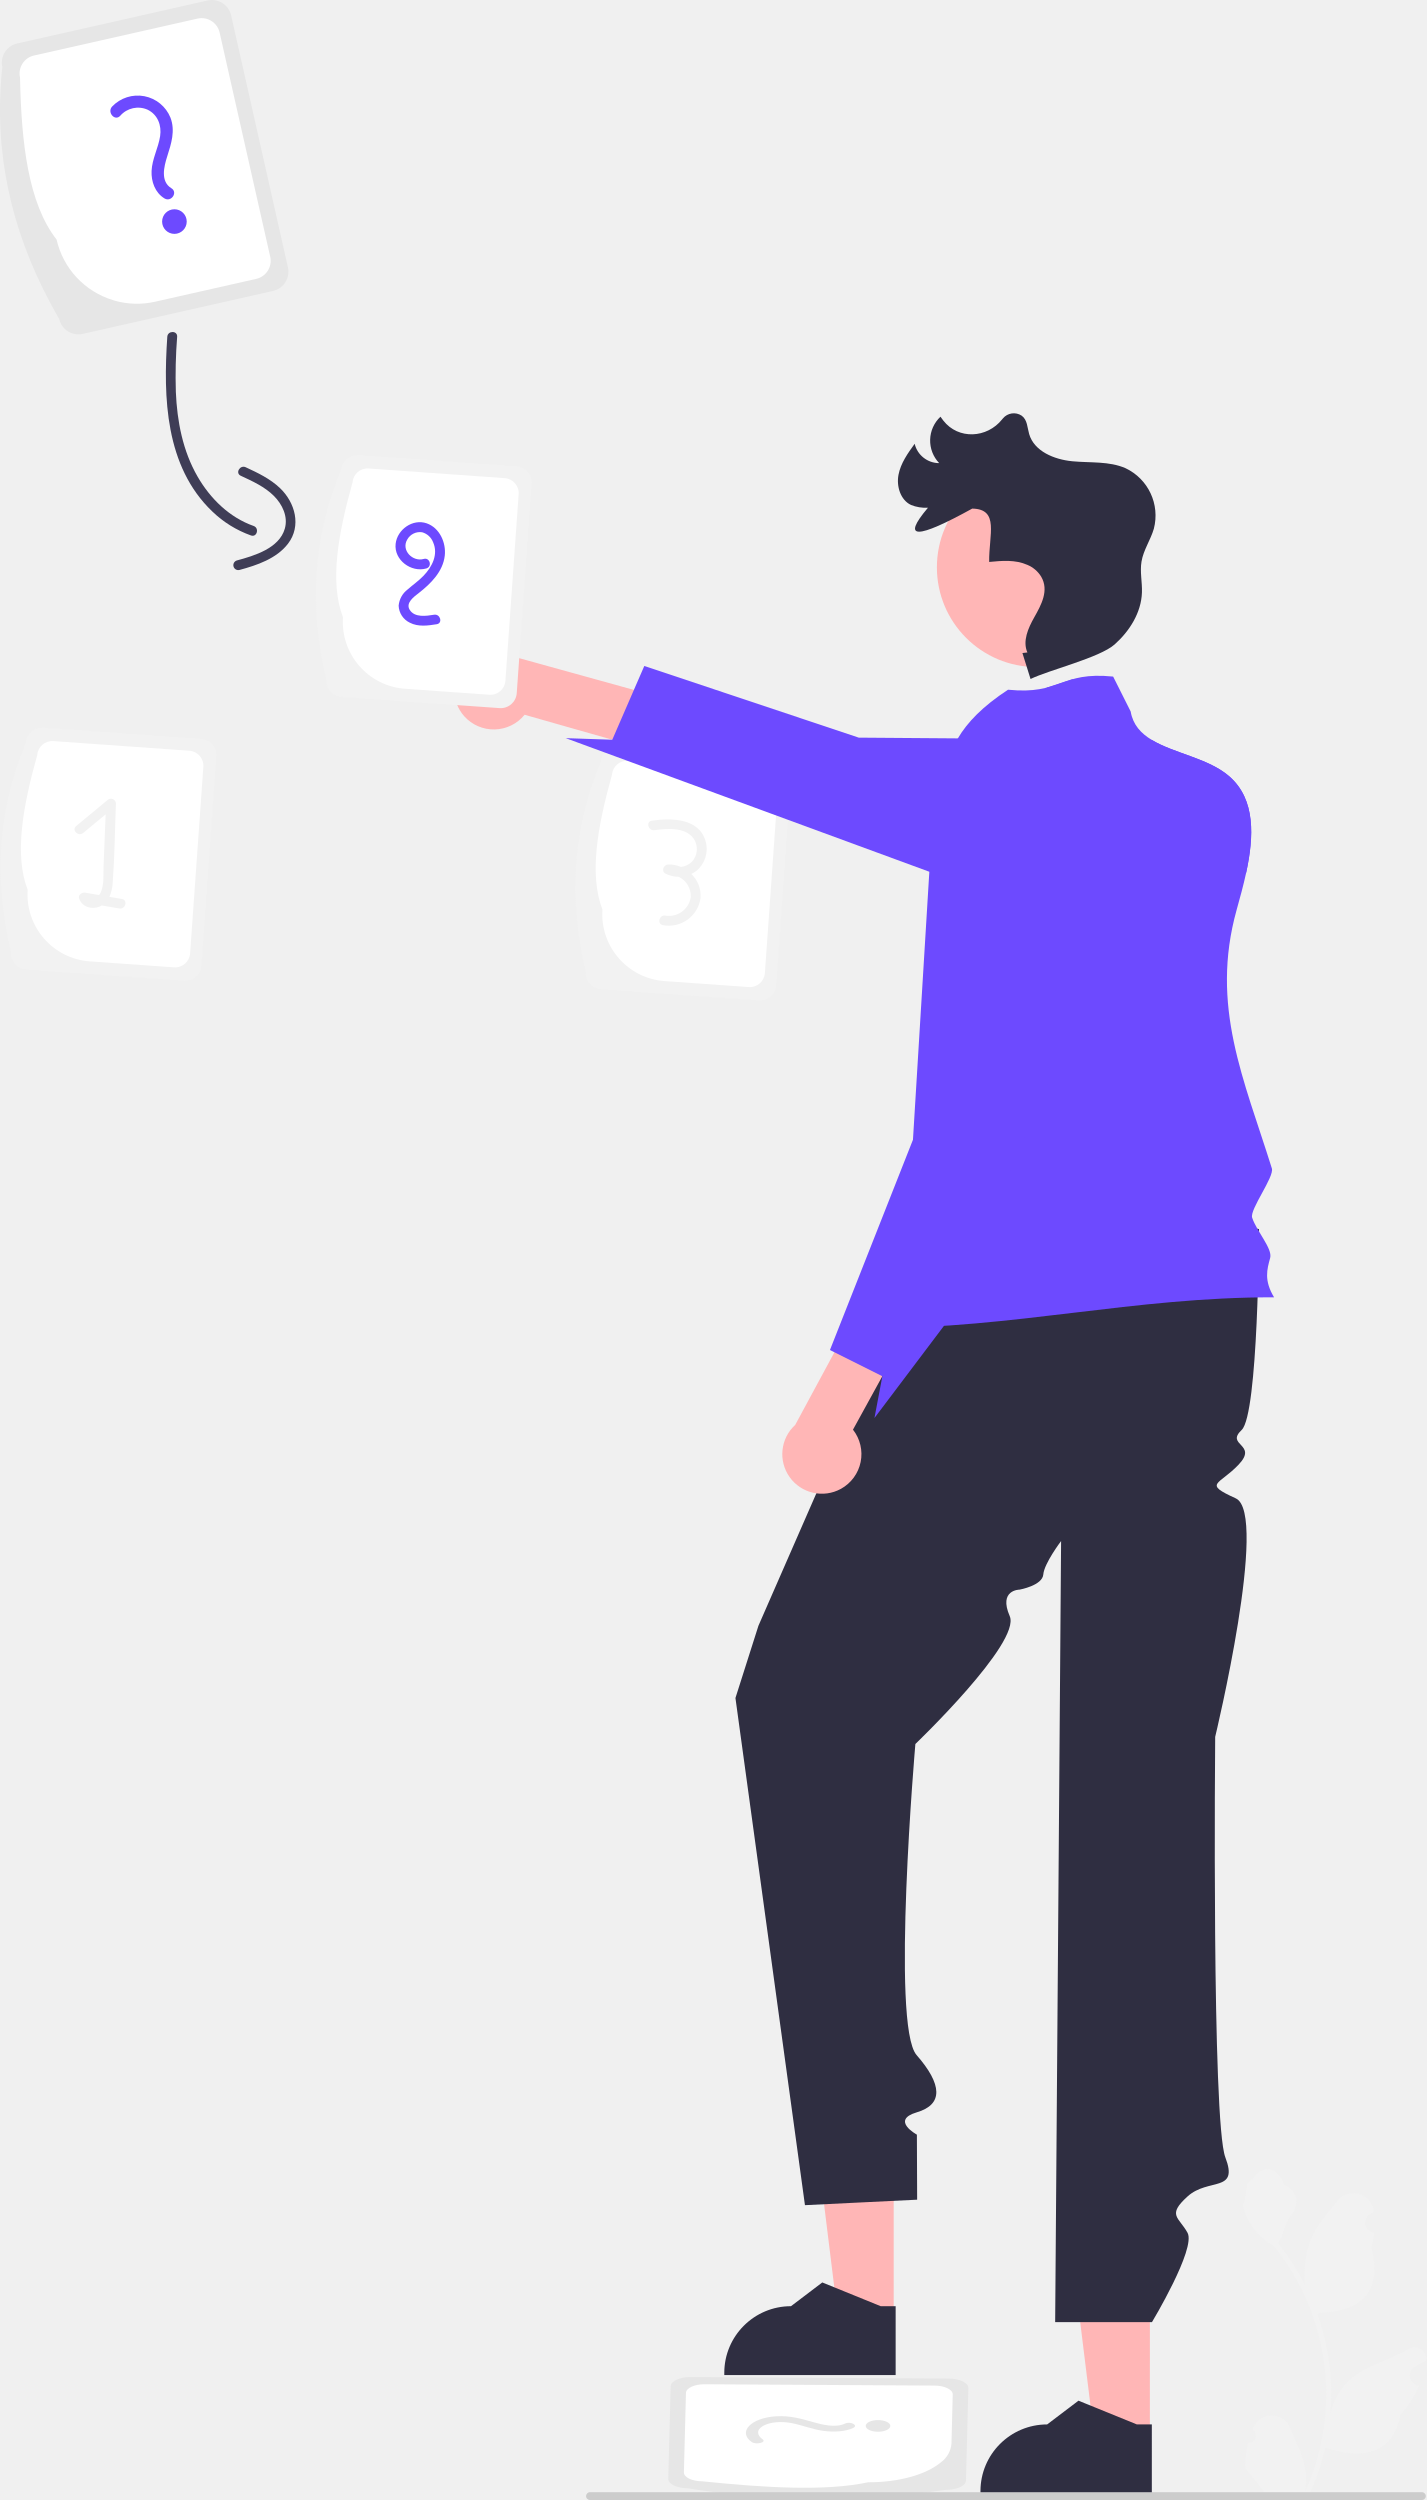
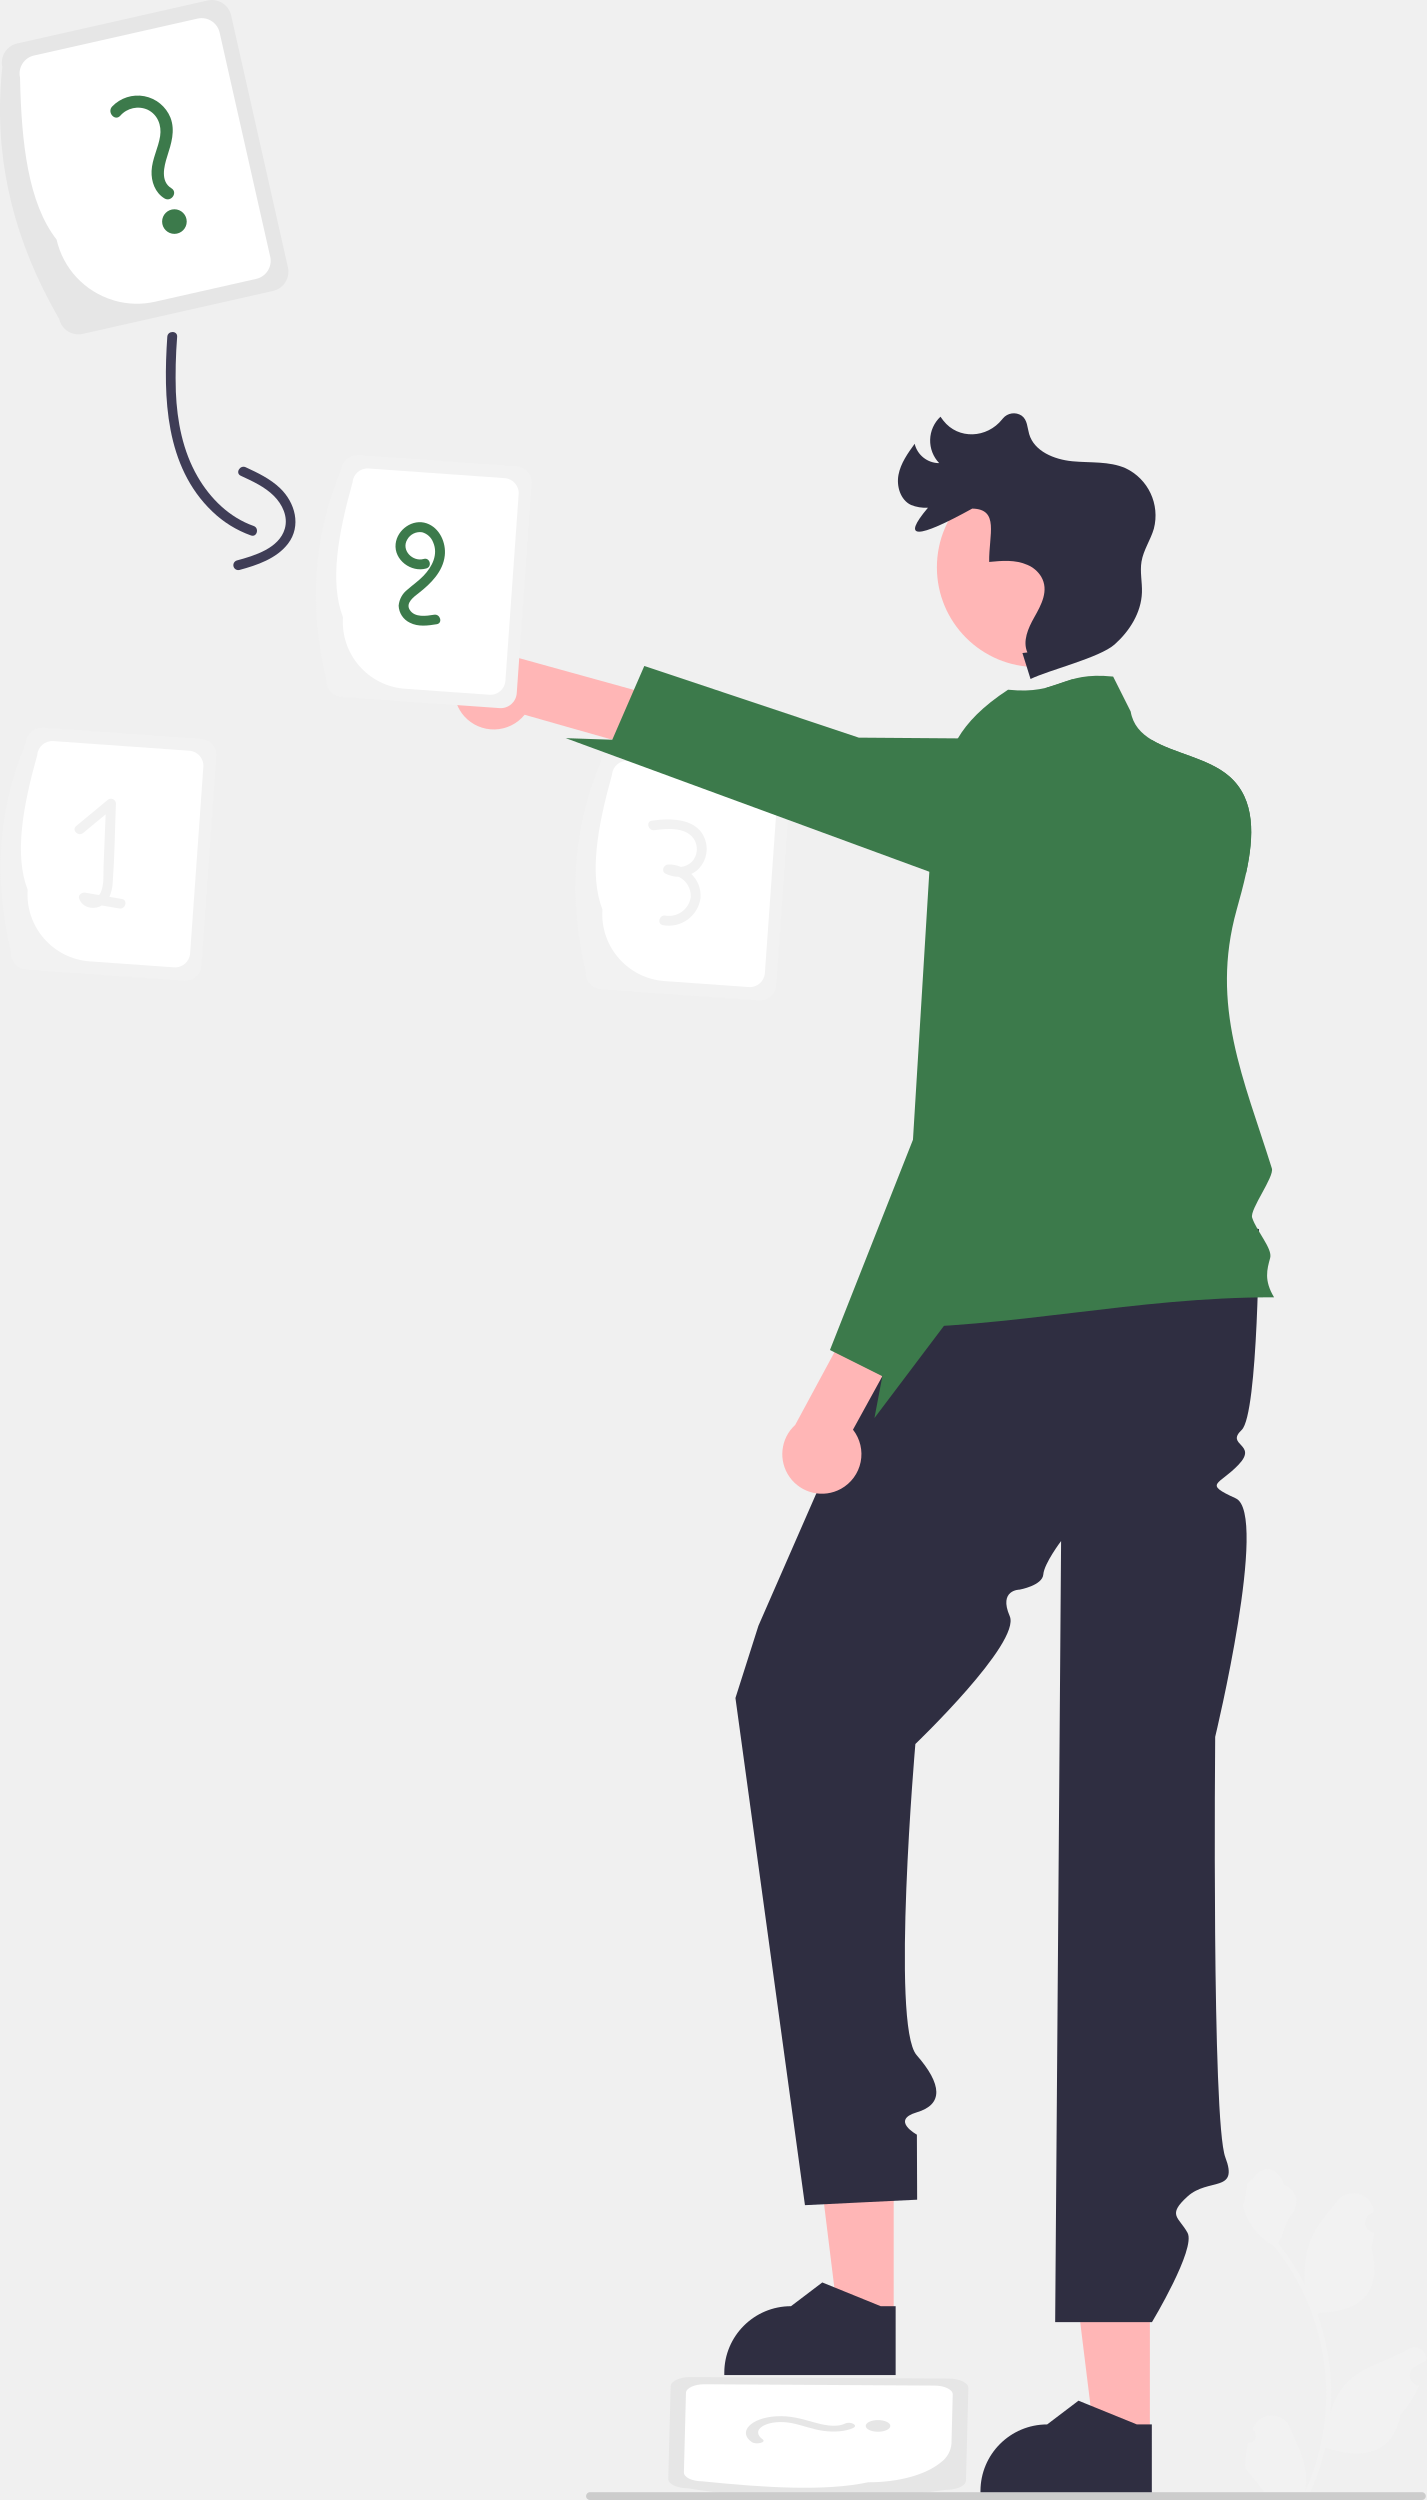
<svg xmlns="http://www.w3.org/2000/svg" id="b458e714-d619-4090-b65c-66073e9f98c6" data-name="Layer 1" width="434.258" height="761.185" viewBox="0 0 434.258 761.185">
  <path d="M470.538,150.812,457.498,92.943l-4.253-18.852a6.013,6.013,0,0,0-7.194-4.534l-6.424,1.453L388.111,82.633a6,6,0,0,0-4.534,7.177c-2.766,25.749,2.696,49.502,14.546,71.732.875,1.663,1.803,3.326,2.766,4.989a5.935,5.935,0,0,0,1.698,3.011,6.025,6.025,0,0,0,5.479,1.523l6.757-1.523,4.166-.945,47.016-10.608A6.004,6.004,0,0,0,470.538,150.812Z" transform="translate(-382.8712 -69.40728)" fill="#e6e6e6" />
  <path d="M465.147,147.591l-12.428-55.051-2.976-13.216a5.627,5.627,0,0,0-6.722-4.253l-3.956.893L393.222,86.309a5.627,5.627,0,0,0-4.253,6.722c.403,20.042,2.503,38.229,11.133,49.327a25.064,25.064,0,0,0,17.189,18.432c.105.035.193.07.298.105.07.018.158.053.228.07a24.88,24.88,0,0,0,12.236.315l30.842-6.967A5.627,5.627,0,0,0,465.147,147.591Z" transform="translate(-382.8712 -69.40728)" fill="#fff" />
-   <path d="M419.474,104.665a7.175,7.175,0,0,1,8.396-1.831c3.059,1.528,4.246,4.779,3.757,8.012-.546,3.611-2.432,6.899-2.604,10.596-.15,3.236,1.056,6.636,3.924,8.378,2.056,1.249,4.172-1.843,2.106-3.098-3.4-2.065-2.257-6.604-1.271-9.7,1.231-3.866,2.514-7.807.991-11.79A10.759,10.759,0,0,0,417.011,101.841c-1.622,1.749.821,4.595,2.463,2.824Z" transform="translate(-382.8712 -69.40728)" fill="#6d4aff" />
-   <circle cx="53.105" cy="67.463" r="3.747" fill="#6d4aff" />
+   <path d="M419.474,104.665a7.175,7.175,0,0,1,8.396-1.831c3.059,1.528,4.246,4.779,3.757,8.012-.546,3.611-2.432,6.899-2.604,10.596-.15,3.236,1.056,6.636,3.924,8.378,2.056,1.249,4.172-1.843,2.106-3.098-3.4-2.065-2.257-6.604-1.271-9.7,1.231-3.866,2.514-7.807.991-11.79A10.759,10.759,0,0,0,417.011,101.841c-1.622,1.749.821,4.595,2.463,2.824Z" transform="translate(-382.8712 -69.40728)" fill="#3c7a4b" />
+   <circle cx="53.105" cy="67.463" r="3.747" fill="#3c7a4b" />
  <path d="M671.786,793.624l-59.315-.354-19.324-.113c-3.321-.017-6.043,1.245-6.08,2.82l-.078,3.124-.651,25.047c-.05,1.565,2.608,2.864,5.928,2.882a251.579,251.579,0,0,0,73.149,1.186q2.731-.331,5.494-.727a11.216,11.216,0,0,0,3.323-.452c1.64-.506,2.724-1.373,2.753-2.36l.087-3.285.048-2.026.594-22.86C677.751,794.931,675.089,793.639,671.786,793.624Z" transform="translate(-382.8712 -69.40728)" fill="#e6e6e6" />
  <path d="M667.401,795.757l-56.432-.327-13.545-.082c-3.104-.018-5.659,1.161-5.697,2.633l-.05,1.923-.578,22.29c-.039,1.472,2.447,2.684,5.551,2.702,19.588,2.021,37.766,3.054,50.564.294,9.316.047,17.532-2.335,21.918-5.902.058-.045.113-.081.171-.126.033-.03.088-.067.121-.097a7.809,7.809,0,0,0,3.146-5.611l.382-14.997C672.991,796.987,670.505,795.775,667.401,795.757Z" transform="translate(-382.8712 -69.40728)" fill="#fff" />
  <path d="M615.047,812.103c-1.73-1.228-1.911-2.898.168-4.075,2.196-1.243,5.634-1.433,8.665-.852,3.386.649,6.146,1.882,9.702,2.368,3.113.425,6.7.243,9.06-.888,1.692-.811-.825-2.128-2.525-1.313-2.798,1.341-6.948.314-9.73-.481-3.474-.994-7.01-2.02-11.238-1.755-7.693.481-11.706,4.778-7.42,7.822,1.325.941,4.66.127,3.318-.826Z" transform="translate(-382.8712 -69.40728)" fill="#e6e6e6" />
  <ellipse cx="267.332" cy="738.628" rx="3.747" ry="1.777" fill="#e6e6e6" />
  <path d="M386.231,359.365c-5.154-21.646-4.294-42.966,4.531-63.854a4.892,4.892,0,0,1,5.221-4.529l48.224,3.422a4.892,4.892,0,0,1,4.529,5.221l-4.531,63.854a4.892,4.892,0,0,1-5.221,4.529l-48.224-3.422A4.892,4.892,0,0,1,386.231,359.365Z" transform="translate(-382.8712 -69.40728)" fill="#f2f2f2" />
  <path d="M391.299,340.341c-4.125-10.667-1.487-25.337,2.913-41.051a4.582,4.582,0,0,1,4.889-4.241l41.444,2.941a4.582,4.582,0,0,1,4.242,4.889l-4.032,56.821a4.582,4.582,0,0,1-4.889,4.241l-25.674-1.822A20.41,20.41,0,0,1,391.299,340.341Z" transform="translate(-382.8712 -69.40728)" fill="#fff" />
  <path d="M419.992,343.125q-1.899-.326-3.798-.653a12.752,12.752,0,0,0,.994-4.338c.599-7.992.66-16.06.979-24.068a1.519,1.519,0,0,0-2.561-1.061q-4.769,3.95-9.538,7.9c-1.488,1.233.644,3.345,2.121,2.121q3.423-2.835,6.846-5.67-.314,7.871-.628,15.741c-.1,2.518.206,5.576-.825,7.944a3.825,3.825,0,0,1-.547.887q-2.102-.361-4.205-.722c-1.008-.173-2.289.668-1.845,1.845.965,2.559,3.809,3.368,6.247,2.381a5.078,5.078,0,0,0,.622-.333l5.339.917C421.083,346.342,421.894,343.451,419.992,343.125Z" transform="translate(-382.8712 -69.40728)" fill="#f2f2f2" />
  <path d="M561.231,365.365c-5.154-21.646-4.294-42.966,4.531-63.854a4.892,4.892,0,0,1,5.221-4.529l48.224,3.422a4.892,4.892,0,0,1,4.529,5.221l-4.531,63.854a4.892,4.892,0,0,1-5.221,4.529l-48.224-3.422A4.892,4.892,0,0,1,561.231,365.365Z" transform="translate(-382.8712 -69.40728)" fill="#f2f2f2" />
  <path d="M566.299,346.341c-4.125-10.667-1.487-25.337,2.913-41.051a4.582,4.582,0,0,1,4.889-4.241l41.444,2.941a4.582,4.582,0,0,1,4.242,4.889l-4.032,56.821a4.582,4.582,0,0,1-4.889,4.241l-25.674-1.822A20.41,20.41,0,0,1,566.299,346.341Z" transform="translate(-382.8712 -69.40728)" fill="#fff" />
  <path d="M593.354,335.507a8.446,8.446,0,0,0,1.555-.943,8.607,8.607,0,0,0,2.815-8.952c-1.945-7.144-10.49-7.188-16.39-6.328-1.903.277-1.094,3.168.798,2.893,3.976-.579,10.218-1.048,12.355,3.295a5.705,5.705,0,0,1-.913,6.285,5.554,5.554,0,0,1-3.376,1.605,8.923,8.923,0,0,0-3.928-.733c-1.39.066-2.165,2.087-.757,2.795a9.012,9.012,0,0,0,4.01.945,6.5,6.5,0,0,1,3.667,6.198,6.723,6.723,0,0,1-7.692,5.633c-1.885-.379-2.692,2.512-.798,2.893a9.75,9.75,0,0,0,11.455-8.19A9.111,9.111,0,0,0,593.354,335.507Z" transform="translate(-382.8712 -69.40728)" fill="#f2f2f2" />
  <polygon points="272.105 705.445 255.138 705.444 247.067 640 272.108 640.002 272.105 705.445" fill="#ffb6b6" />
  <path d="M655.573,792.552l-52.175-.002v-.66a20.309,20.309,0,0,1,20.308-20.308h.001l9.53-7.23,17.782,7.231,4.555 0Z" transform="translate(-382.8712 -69.40728)" fill="#2f2e41" />
  <polygon points="350.105 741.445 333.138 741.444 325.067 676 350.108 676.002 350.105 741.445" fill="#ffb6b6" />
  <path d="M733.573,828.552l-52.175-.002v-.66a20.309,20.309,0,0,1,20.308-20.308h.001l9.53-7.23,17.782,7.231,4.555 0Z" transform="translate(-382.8712 -69.40728)" fill="#2f2e41" />
  <path d="M524.227,287.49a12.068,12.068,0,0,0,18.373-.454l57.852,16.467,8.489-14.882-68.854-19.056a12.051,12.051,0,0,0-15.86,17.925Z" transform="translate(-382.8712 -69.40728)" fill="#ffb6b6" />
  <path d="M674.667,425.226,613.795,564.407l-7,22L627.958,740.823l34.16-1.667-.077-19.802s-8.129-4.409-.026-6.803,7.762-8.473-.068-17.434-.367-94.71-.367-94.71,32.237-30.87,28.726-38.935,3.008-8.065,3.008-8.065,6.95-1.243,7.216-4.621,5.416-10.171,5.416-10.171l-1.805,237.823h29.474s13.475-22.392,10.827-27.211-6.352-5.291,0-11.055,15.674-1.047,11.513-11.906-3.092-128.034-3.092-128.034,16.396-67.997,6.266-72.614-5.094-3.965.888-10.291-4.163-5.748.909-10.537,5.277-61.152,5.277-61.152Z" transform="translate(-382.8712 -69.40728)" fill="#2f2e41" />
-   <path d="M770.795,464.407c-42.67-.1-79.28,9.49-121.95,9.39,2.78-19.24,12.495-49.396,15.274-68.641,3.908-27.067.878-43.223,4.776-70.289.39-2.65.77-5.29,1.15-7.94,1.54-10.7-2.15-21.4,4.47-32.7,2.82-4.82,7.51-9.74,15.28-14.82,16.14,1.64,15.86-5.64,32-4l5.34,10.64c.68,4.04,3.13,6.67,6.45,8.66,6.83,4.13,17.35,5.57,23.67,11.16,7.94,7.02,7.41,18.25,5.05,29.21-.84,3.9-1.91,7.76-2.92,11.39-8.129,29.247,2.262,51.559,10.734,78.689.803,2.573-6.806,12.521-6,15,1.367,4.2,6.262,9.426,5.483,12.264C768.637,455.935,767.675,459.241,770.795,464.407Z" transform="translate(-382.8712 -69.40728)" fill="#6d4aff" />
-   <path d="M762.305,335.077l-93.41-.21-3-.01-110.776-40.701,14.176.481,6.58-15.17,3.17-7.29,65.29,21.82,30.18.23,56.9.42c.73.01,1.45.03,2.17.06,6.83,4.13,17.35,5.57,23.67,11.16C765.195,312.887,764.665,324.117,762.305,335.077Z" transform="translate(-382.8712 -69.40728)" fill="#6d4aff" />
+   <path d="M770.795,464.407c-42.67-.1-79.28,9.49-121.95,9.39,2.78-19.24,12.495-49.396,15.274-68.641,3.908-27.067.878-43.223,4.776-70.289.39-2.65.77-5.29,1.15-7.94,1.54-10.7-2.15-21.4,4.47-32.7,2.82-4.82,7.51-9.74,15.28-14.82,16.14,1.64,15.86-5.64,32-4l5.34,10.64c.68,4.04,3.13,6.67,6.45,8.66,6.83,4.13,17.35,5.57,23.67,11.16,7.94,7.02,7.41,18.25,5.05,29.21-.84,3.9-1.91,7.76-2.92,11.39-8.129,29.247,2.262,51.559,10.734,78.689.803,2.573-6.806,12.521-6,15,1.367,4.2,6.262,9.426,5.483,12.264C768.637,455.935,767.675,459.241,770.795,464.407Z" transform="translate(-382.8712 -69.40728)" fill="#3c7a4b" />
+   <path d="M762.305,335.077l-93.41-.21-3-.01-110.776-40.701,14.176.481,6.58-15.17,3.17-7.29,65.29,21.82,30.18.23,56.9.42c.73.01,1.45.03,2.17.06,6.83,4.13,17.35,5.57,23.67,11.16C765.195,312.887,764.665,324.117,762.305,335.077Z" transform="translate(-382.8712 -69.40728)" fill="#3c7a4b" />
  <circle cx="315.616" cy="172.742" r="30.355" fill="#ffb6b6" />
  <path d="M694.173,268.241l2.473,7.906c5.483-2.707,21.039-6.462,25.604-10.53s8.096-9.68,8.312-15.791c.112-3.156-.653-6.339-.128-9.453.593-3.519,2.764-6.569,3.758-9.996a15.945,15.945,0,0,0-8.602-18.405c-5.032-2.211-10.786-1.591-16.256-2.125s-11.572-3.009-13.112-8.285c-.576-1.973-.51-4.299-2.272-5.59a4.312,4.312,0,0,0-5.71.826q-.122.138-.234.279c-4.63,5.809-13.357,6.24-17.924.381q-.448-.574-.861-1.175a9.948,9.948,0,0,0-.394,14.133,7.672,7.672,0,0,1-7.465-5.887c-2.095,2.893-4.245,5.911-4.918,9.419s.577,7.657,3.794,9.21a12.327,12.327,0,0,0,5.168.846c-8.299,9.817-3.32,9.534,13.487.256,8.338.158,5.045,7.906,5.153,16.245v0c3.924-.377,7.965-.746,11.676.907a8.961,8.961,0,0,1,4.165,3.579c2.452,4.212.019,8.59-2.137,12.422-1.843,3.275-3.591,7.219-2.061,10.652" transform="translate(-382.8712 -69.40728)" fill="#2f2e41" />
  <path d="M638.926,522.715a12.068,12.068,0,0,0,3.656-18.012L671.54,451.983l-12.613-11.595-33.937,62.868a12.051,12.051,0,0,0,13.935,19.459Z" transform="translate(-382.8712 -69.40728)" fill="#ffb6b6" />
-   <path d="M709.555,276.177l-6.75,120.92-32.52,75.99-21.166,28.069,2.406-12.719-14.59-7.3-1.37-.68,19.42-49.19,5.86-14.84,2.73-44.67,2.58-42.24a52.634,52.634,0,0,1,19.34-37.63l16.2-13.16Z" transform="translate(-382.8712 -69.40728)" fill="#6d4aff" />
+   <path d="M709.555,276.177l-6.75,120.92-32.52,75.99-21.166,28.069,2.406-12.719-14.59-7.3-1.37-.68,19.42-49.19,5.86-14.84,2.73-44.67,2.58-42.24a52.634,52.634,0,0,1,19.34-37.63l16.2-13.16Z" transform="translate(-382.8712 -69.40728)" fill="#3c7a4b" />
  <path d="M482.231,276.365c-5.154-21.646-4.294-42.966,4.531-63.854a4.892,4.892,0,0,1,5.221-4.529l48.224,3.422a4.892,4.892,0,0,1,4.529,5.221l-4.531,63.854a4.892,4.892,0,0,1-5.221,4.529l-48.224-3.422A4.892,4.892,0,0,1,482.231,276.365Z" transform="translate(-382.8712 -69.40728)" fill="#f2f2f2" />
  <path d="M487.299,257.341c-4.125-10.667-1.487-25.337,2.913-41.051a4.582,4.582,0,0,1,4.889-4.241l41.444,2.941a4.582,4.582,0,0,1,4.242,4.889l-4.032,56.821a4.582,4.582,0,0,1-4.889,4.241l-25.674-1.822A20.41,20.41,0,0,1,487.299,257.341Z" transform="translate(-382.8712 -69.40728)" fill="#fff" />
-   <path d="M512.785,228.747c-4.248-1.474-8.973,1.885-9.455,6.242-.546,4.937,4.764,8.835,9.362,7.493,1.85-.54,1.063-3.436-.797-2.893-3.37.984-6.965-2.655-5.028-5.909a4.431,4.431,0,0,1,4.527-2.215,5.018,5.018,0,0,1,3.344,3.035c1.654,3.726-.312,7.51-2.916,10.218-1.485,1.545-3.228,2.745-4.829,4.153a6.983,6.983,0,0,0-2.746,4.954,5.997,5.997,0,0,0,3.412,5.182c2.558,1.315,5.467.897,8.188.459,1.901-.306,1.094-3.197-.798-2.893-2.38.383-5.943.963-7.451-1.518-1.291-2.125,1.369-3.991,2.819-5.121,3.643-2.841,7.328-6.51,7.875-11.34C518.74,234.637,516.729,230.115,512.785,228.747Z" transform="translate(-382.8712 -69.40728)" fill="#6d4aff" />
+   <path d="M512.785,228.747c-4.248-1.474-8.973,1.885-9.455,6.242-.546,4.937,4.764,8.835,9.362,7.493,1.85-.54,1.063-3.436-.797-2.893-3.37.984-6.965-2.655-5.028-5.909a4.431,4.431,0,0,1,4.527-2.215,5.018,5.018,0,0,1,3.344,3.035c1.654,3.726-.312,7.51-2.916,10.218-1.485,1.545-3.228,2.745-4.829,4.153a6.983,6.983,0,0,0-2.746,4.954,5.997,5.997,0,0,0,3.412,5.182c2.558,1.315,5.467.897,8.188.459,1.901-.306,1.094-3.197-.798-2.893-2.38.383-5.943.963-7.451-1.518-1.291-2.125,1.369-3.991,2.819-5.121,3.643-2.841,7.328-6.51,7.875-11.34C518.74,234.637,516.729,230.115,512.785,228.747Z" transform="translate(-382.8712 -69.40728)" fill="#3c7a4b" />
  <path d="M762.87,813.26a2.269,2.269,0,0,0,1.645-3.933l-.155-.618q.031-.074.062-.148a6.094,6.094,0,0,1,11.241.042c1.839,4.428,4.179,8.864,4.756,13.546a18.029,18.029,0,0,1-.316,6.2,72.281,72.281,0,0,0,6.575-30.021,69.764,69.764,0,0,0-.433-7.783q-.358-3.178-.995-6.31a73.119,73.119,0,0,0-14.5-30.99,19.459,19.459,0,0,1-8.093-8.397,14.843,14.843,0,0,1-1.35-4.056c.394.052,1.486-5.949,1.188-6.317.549-.833,1.532-1.247,2.131-2.06,2.982-4.043,7.091-3.337,9.236,2.157,4.582,2.313,4.627,6.148,1.815,9.837-1.789,2.347-2.035,5.522-3.604,8.035.162.207.329.407.491.614a73.591,73.591,0,0,1,7.681,12.169,30.593,30.593,0,0,1,1.826-14.21c1.748-4.217,5.025-7.769,7.91-11.415a6.279,6.279,0,0,1,11.184,3.083q.009.081.017.161-.643.363-1.259.77a3.078,3.078,0,0,0,1.241,5.602l.063.01a30.628,30.628,0,0,1-.807,4.579c3.702,14.316-4.29,19.53-15.701,19.764-.252.129-.497.258-.749.381a75.114,75.114,0,0,1,4.043,19.028,71.243,71.243,0,0,1-.052,11.503l.019-.136a18.826,18.826,0,0,1,6.427-10.87c4.946-4.063,11.933-5.559,17.268-8.824a3.533,3.533,0,0,1,5.411,3.437l-.022.143a20.675,20.675,0,0,0-2.319,1.117q-.643.363-1.259.77a3.078,3.078,0,0,0,1.241,5.602l.063.01c.045.006.084.013.129.019a30.655,30.655,0,0,1-5.639,8.829c-2.315,12.497-12.256,13.683-22.89,10.044h-.006a75.092,75.092,0,0,1-5.044,14.726H763.321c-.065-.2-.123-.407-.181-.607a20.475,20.475,0,0,0,4.986-.297c-1.337-1.641-2.674-3.294-4.011-4.935a1.119,1.119,0,0,1-.084-.097c-.678-.84-1.363-1.673-2.041-2.512l-0-.001a29.99,29.99,0,0,1,.879-7.64Z" transform="translate(-382.8712 -69.40728)" fill="#f2f2f2" />
  <path d="M561.319,829.403a1.186,1.186,0,0,0,1.19,1.19h253.29a1.19,1.19,0,1,0,0-2.38h-253.29A1.187,1.187,0,0,0,561.319,829.403Z" transform="translate(-382.8712 -69.40728)" fill="#ccc" />
  <path d="M433.807,171.94c-1.251,18.493-.65,39.482,13.705,53.201a32.861,32.861,0,0,0,11.783,7.302c1.824.643,2.609-2.254.798-2.893-7.375-2.6-13.176-8.312-17.042-14.992-4.532-7.83-6.261-16.863-6.639-25.816a153.141,153.141,0,0,1,.396-16.803c.13-1.927-2.87-1.919-3,0Z" transform="translate(-382.8712 -69.40728)" fill="#3f3d56" />
  <path d="M456.169,214.26c3.558,1.653,7.288,3.335,10.103,6.146,2.568,2.564,4.361,6.304,3.32,9.959-1.707,5.996-9.308,8.257-14.608,9.687a1.501,1.501,0,0,0,.798,2.893c5.331-1.438,11.309-3.447,14.792-8.011,4.121-5.401,2.165-12.52-2.465-16.925-2.982-2.838-6.734-4.623-10.426-6.338-1.74-.808-3.265,1.777-1.514,2.59Z" transform="translate(-382.8712 -69.40728)" fill="#3f3d56" />
</svg>
